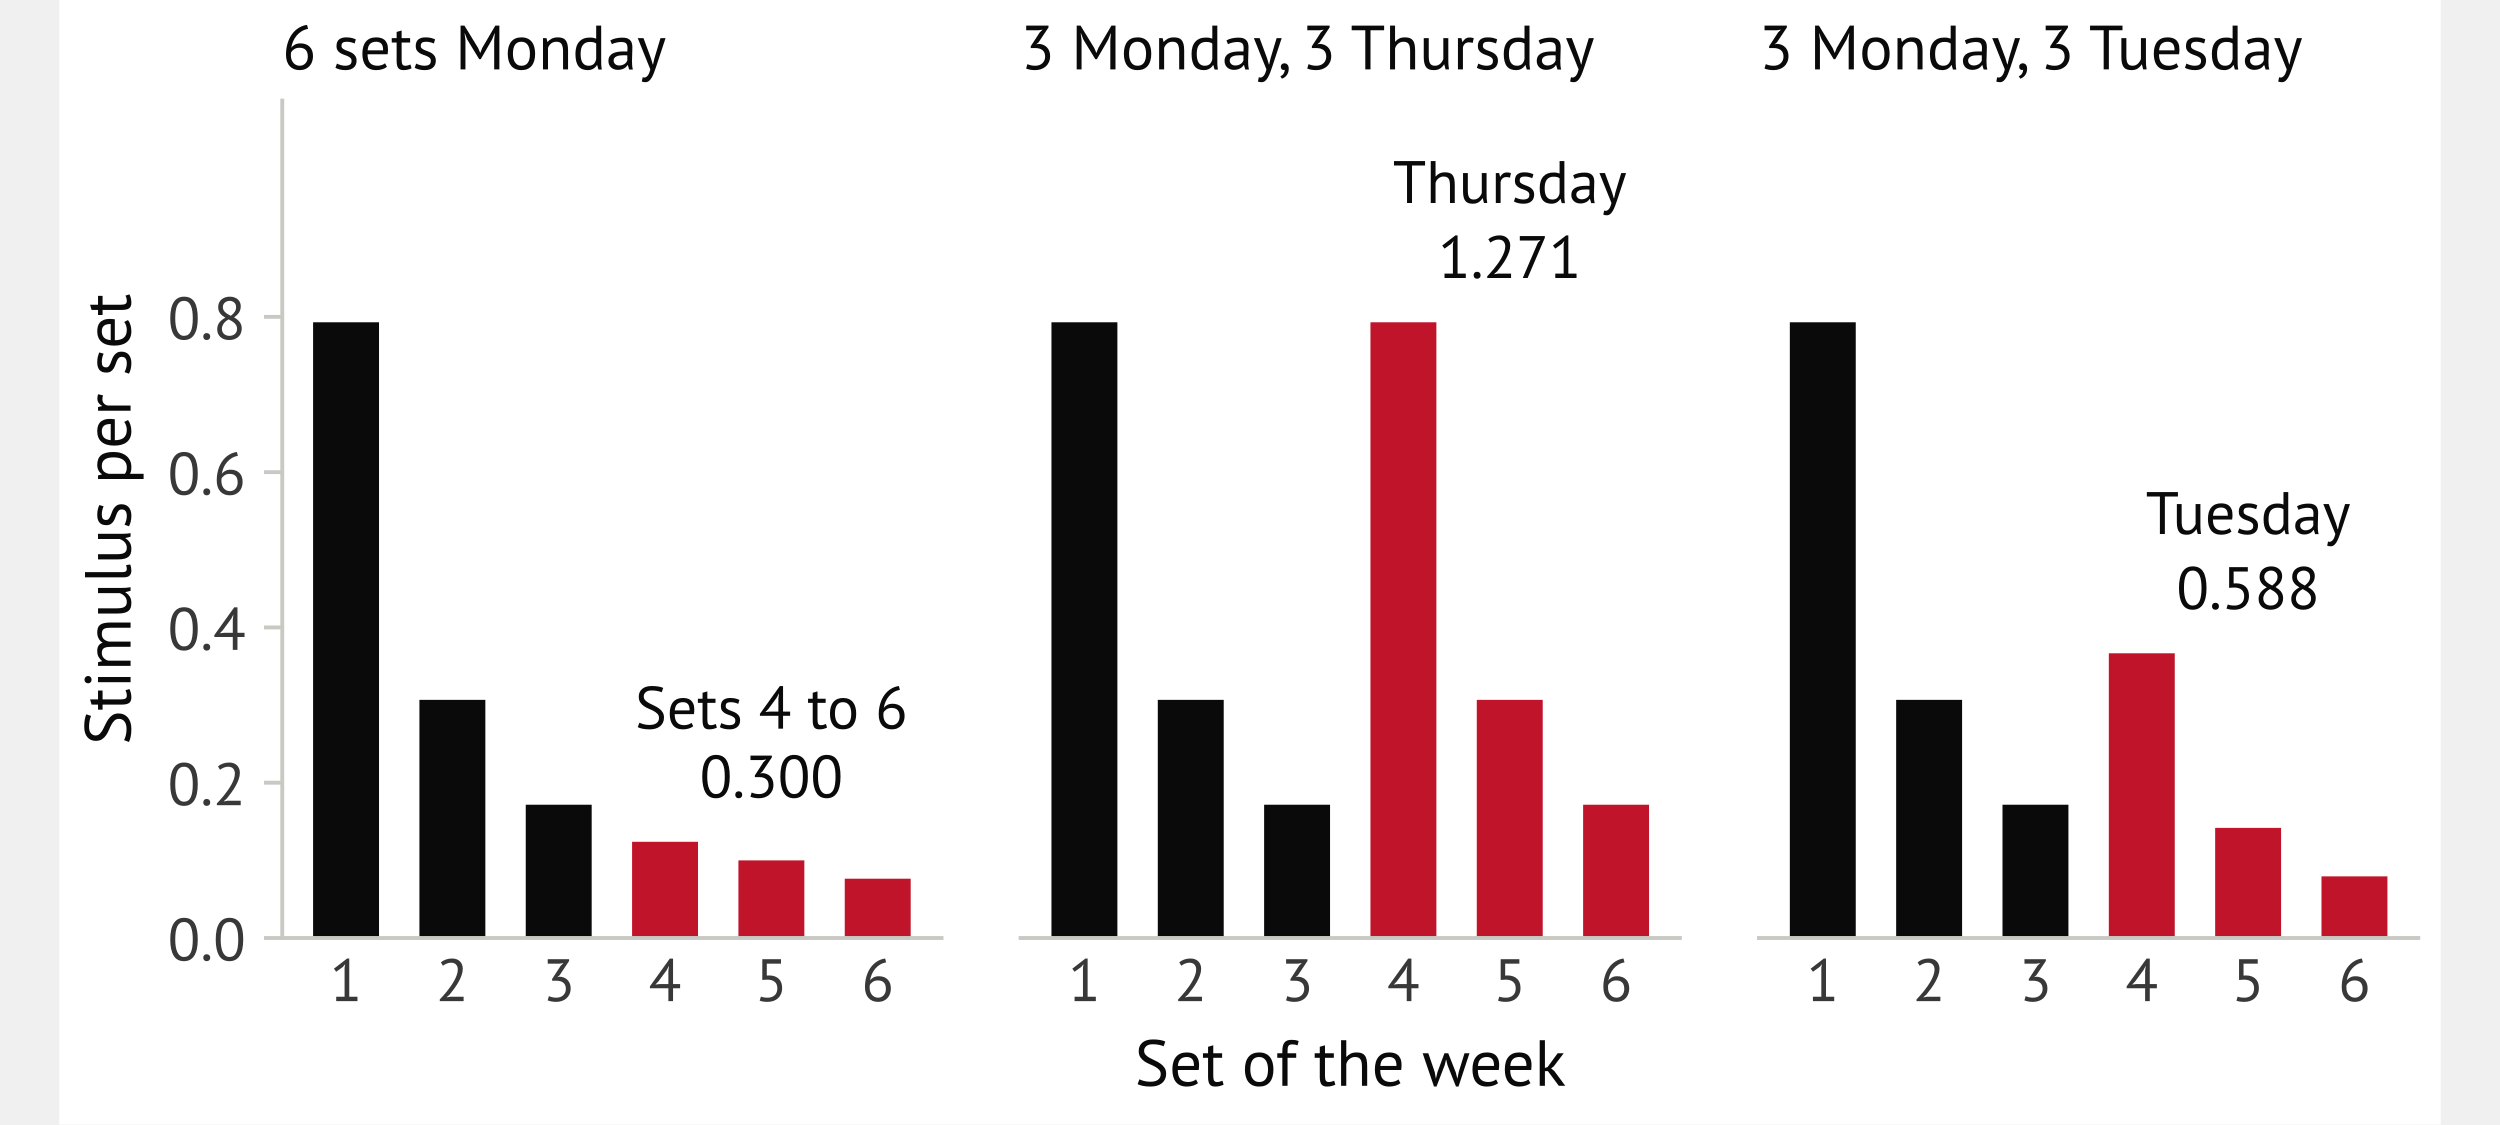
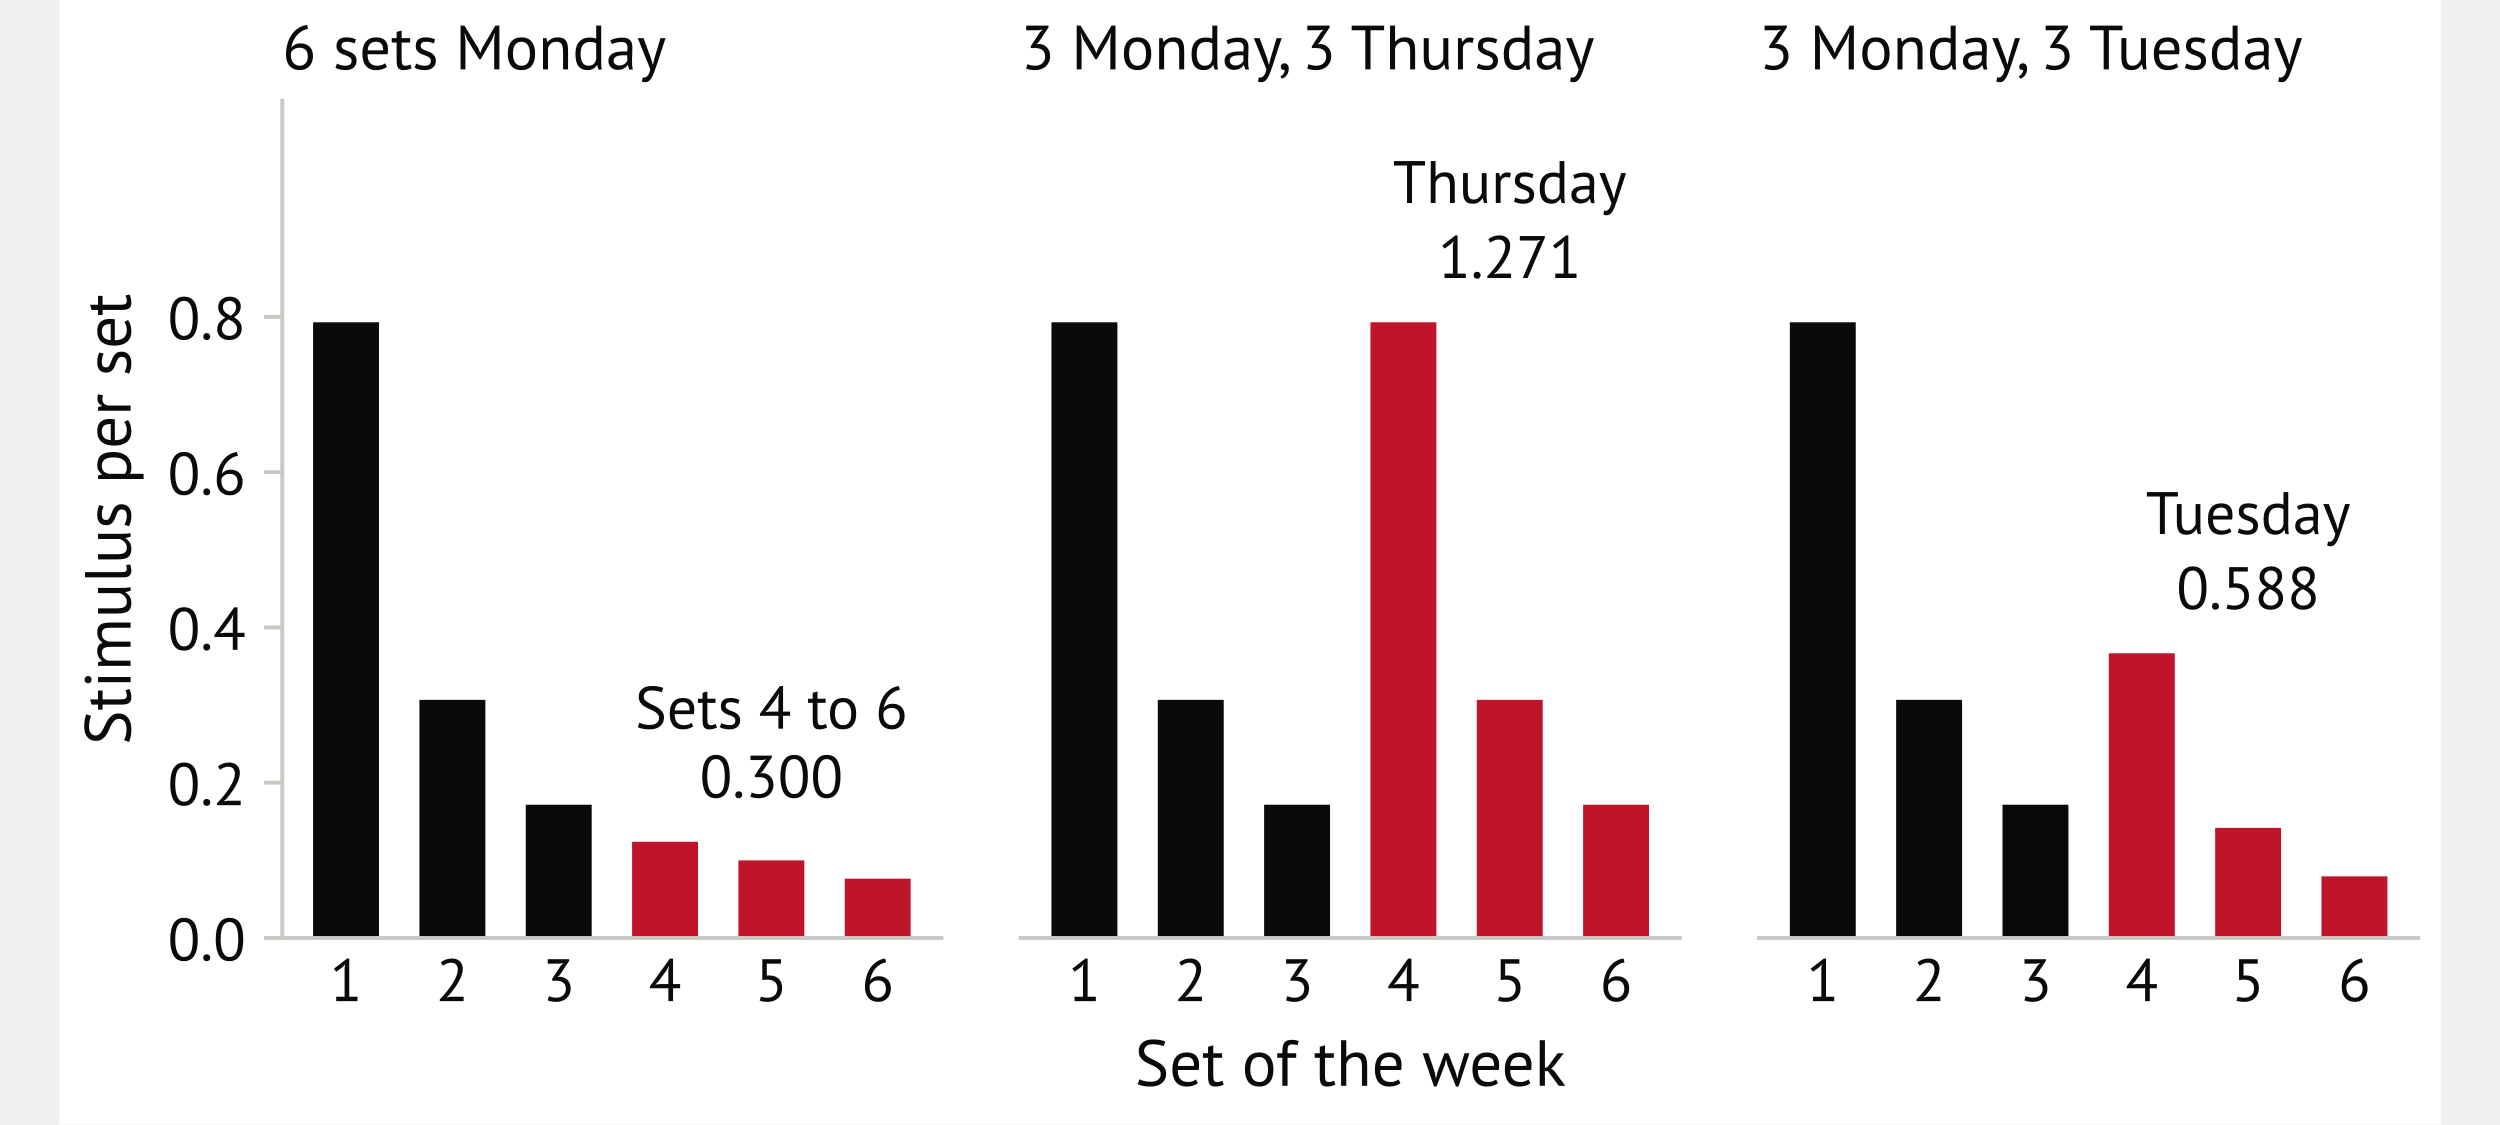
<svg xmlns="http://www.w3.org/2000/svg" xmlns:xlink="http://www.w3.org/1999/xlink" width="480pt" height="215.916pt" viewBox="-11.376 0 480 215.916" version="1.1">
  <defs>
    <style type="text/css">*{stroke-linejoin: round; stroke-linecap: butt}</style>
  </defs>
  <g id="figure_1">
    <g id="patch_1">
      <path d="M 0 215.916  L 457.249 215.916  L 457.249 0  L 0 0  z " style="fill: #ffffff" />
    </g>
    <g id="axes_1">
      <g id="patch_2">
        <path d="M 42.817 180.096  L 169.394 180.096  L 169.394 19.32  L 42.817 19.32  z " style="fill: #ffffff" />
      </g>
      <g id="patch_3">
        <path d="M 48.737 180.096  L 61.395 180.096  L 61.395 61.878  L 48.737 61.878  z " clip-path="url(#pd41d6f9680)" style="fill: #0a0a0a" />
      </g>
      <g id="patch_4">
        <path d="M 69.153 180.096  L 81.811 180.096  L 81.811 134.374  L 69.153 134.374  z " clip-path="url(#pd41d6f9680)" style="fill: #0a0a0a" />
      </g>
      <g id="patch_5">
        <path d="M 89.569 180.096  L 102.227 180.096  L 102.227 154.507  L 89.569 154.507  z " clip-path="url(#pd41d6f9680)" style="fill: #0a0a0a" />
      </g>
      <g id="patch_6">
        <path d="M 109.985 180.096  L 122.642 180.096  L 122.642 161.625  L 109.985 161.625  z " clip-path="url(#pd41d6f9680)" style="fill: #c0142a" />
      </g>
      <g id="patch_7">
        <path d="M 130.4 180.096  L 143.058 180.096  L 143.058 165.195  L 130.4 165.195  z " clip-path="url(#pd41d6f9680)" style="fill: #c0142a" />
      </g>
      <g id="patch_8">
        <path d="M 150.816 180.096  L 163.474 180.096  L 163.474 168.711  L 150.816 168.711  z " clip-path="url(#pd41d6f9680)" style="fill: #c0142a" />
      </g>
      <g id="matplotlib.axis_1">
        <g id="xtick_1">
          <g id="line2d_1" />
          <g id="text_1">
-             <g style="fill: #383838" transform="translate(51.93243 192.221) scale(0.115 -0.115)">
+             <g style="fill: #0a0a0a" transform="translate(51.93243 192.221) scale(0.115 -0.115)">
              <defs>
                <path id="PTSans-Regular-14" d="M 691 474  L 1587 474  L 1587 3571  L 1651 3949  L 1395 3648  L 691 3142  L 448 3469  L 1856 4557  L 2086 4557  L 2086 474  L 2963 474  L 2963 0  L 691 0  L 691 474  z " transform="scale(0.015625)" />
              </defs>
              <use xlink:href="#PTSans-Regular-14" />
            </g>
          </g>
        </g>
        <g id="xtick_2">
          <g id="line2d_2" />
          <g id="text_2">
-             <g style="fill: #383838" transform="translate(72.3482 192.221) scale(0.115 -0.115)">
+             <g style="fill: #0a0a0a" transform="translate(72.3482 192.221) scale(0.115 -0.115)">
              <defs>
                <path id="PTSans-Regular-15" d="M 2854 3462  Q 2854 3123 2729 2768  Q 2605 2413 2403 2054  Q 2202 1696 1952 1353  Q 1702 1011 1453 704  L 1139 429  L 1139 403  L 1549 474  L 2944 474  L 2944 0  L 397 0  L 397 186  Q 538 333 736 550  Q 934 768 1148 1033  Q 1363 1299 1571 1596  Q 1779 1894 1948 2201  Q 2118 2509 2220 2809  Q 2323 3110 2323 3379  Q 2323 3693 2144 3901  Q 1965 4109 1600 4109  Q 1357 4109 1126 4009  Q 896 3910 730 3782  L 518 4147  Q 742 4339 1049 4448  Q 1357 4557 1709 4557  Q 1984 4557 2195 4477  Q 2406 4397 2553 4249  Q 2701 4102 2777 3900  Q 2854 3699 2854 3462  z " transform="scale(0.015625)" />
              </defs>
              <use xlink:href="#PTSans-Regular-15" />
            </g>
          </g>
        </g>
        <g id="xtick_3">
          <g id="line2d_3" />
          <g id="text_3">
-             <g style="fill: #383838" transform="translate(92.76397 192.221) scale(0.115 -0.115)">
+             <g style="fill: #0a0a0a" transform="translate(92.76397 192.221) scale(0.115 -0.115)">
              <defs>
                <path id="PTSans-Regular-16" d="M 1498 371  Q 1715 371 1900 435  Q 2086 499 2220 624  Q 2355 749 2432 921  Q 2509 1094 2509 1299  Q 2509 1747 2243 1964  Q 1978 2182 1510 2182  L 1037 2182  L 1037 2368  L 1958 3789  L 2253 4070  L 1837 4006  L 570 4006  L 570 4480  L 2854 4480  L 2854 4294  L 1837 2765  L 1613 2579  L 1613 2566  L 1830 2611  Q 2086 2605 2304 2518  Q 2522 2432 2682 2269  Q 2842 2106 2931 1878  Q 3021 1651 3021 1363  Q 3021 1018 2899 749  Q 2778 480 2570 297  Q 2362 115 2080 19  Q 1798 -77 1485 -77  Q 1197 -77 966 -32  Q 736 13 563 83  L 698 538  Q 845 467 1046 419  Q 1248 371 1498 371  z " transform="scale(0.015625)" />
              </defs>
              <use xlink:href="#PTSans-Regular-16" />
            </g>
          </g>
        </g>
        <g id="xtick_4">
          <g id="line2d_4" />
          <g id="text_4">
-             <g style="fill: #383838" transform="translate(113.1797 192.221) scale(0.115 -0.115)">
+             <g style="fill: #0a0a0a" transform="translate(113.1797 192.221) scale(0.115 -0.115)">
              <defs>
                <path id="PTSans-Regular-17" d="M 3354 1376  L 2598 1376  L 2598 0  L 2099 0  L 2099 1376  L 128 1376  L 128 1587  L 2253 4550  L 2598 4550  L 2598 1824  L 3354 1824  L 3354 1376  z M 2099 3219  L 2163 3744  L 2144 3744  L 1920 3309  L 1018 2086  L 710 1773  L 1158 1824  L 2099 1824  L 2099 3219  z " transform="scale(0.015625)" />
              </defs>
              <use xlink:href="#PTSans-Regular-17" />
            </g>
          </g>
        </g>
        <g id="xtick_5">
          <g id="line2d_5" />
          <g id="text_5">
-             <g style="fill: #383838" transform="translate(133.5955 192.221) scale(0.115 -0.115)">
+             <g style="fill: #0a0a0a" transform="translate(133.5955 192.221) scale(0.115 -0.115)">
              <defs>
                <path id="PTSans-Regular-18" d="M 1363 371  Q 1805 371 2093 627  Q 2381 883 2381 1370  Q 2381 1837 2096 2067  Q 1811 2298 1312 2298  L 774 2266  L 774 4480  L 2771 4480  L 2771 4006  L 1254 4006  L 1254 2733  L 1530 2746  Q 2163 2739 2528 2393  Q 2893 2048 2893 1402  Q 2893 1043 2771 764  Q 2650 486 2442 300  Q 2234 115 1952 19  Q 1670 -77 1350 -77  Q 1062 -77 864 -45  Q 666 -13 493 51  L 627 486  Q 774 429 944 400  Q 1114 371 1363 371  z " transform="scale(0.015625)" />
              </defs>
              <use xlink:href="#PTSans-Regular-18" />
            </g>
          </g>
        </g>
        <g id="xtick_6">
          <g id="line2d_6" />
          <g id="text_6">
-             <g style="fill: #383838" transform="translate(154.0113 192.221) scale(0.115 -0.115)">
+             <g style="fill: #0a0a0a" transform="translate(154.0113 192.221) scale(0.115 -0.115)">
              <defs>
                <path id="PTSans-Regular-19" d="M 3149 1350  Q 3149 1056 3059 797  Q 2970 538 2797 342  Q 2624 147 2368 35  Q 2112 -77 1786 -77  Q 1466 -77 1210 25  Q 954 128 768 329  Q 582 531 483 825  Q 384 1120 384 1504  Q 384 2138 547 2672  Q 710 3206 998 3603  Q 1286 4000 1680 4246  Q 2074 4493 2534 4557  L 2643 4147  Q 2285 4083 1990 3904  Q 1696 3725 1475 3462  Q 1254 3200 1113 2873  Q 973 2547 922 2202  Q 1024 2374 1267 2518  Q 1510 2662 1862 2662  Q 2464 2662 2806 2316  Q 3149 1971 3149 1350  z M 2618 1299  Q 2618 1754 2406 1984  Q 2195 2214 1754 2214  Q 1440 2214 1213 2060  Q 986 1907 896 1715  Q 883 1626 883 1568  Q 883 1510 883 1440  Q 883 1242 937 1050  Q 992 858 1107 707  Q 1222 557 1392 464  Q 1562 371 1792 371  Q 1978 371 2128 441  Q 2278 512 2387 633  Q 2496 755 2557 928  Q 2618 1101 2618 1299  z " transform="scale(0.015625)" />
              </defs>
              <use xlink:href="#PTSans-Regular-19" />
            </g>
          </g>
        </g>
      </g>
      <g id="matplotlib.axis_2">
        <g id="ytick_1">
          <g id="line2d_7">
            <defs>
              <path id="mf353a905c8" d="M 0 0  L -3.5 0  " style="stroke: #c9c9c4; stroke-width: 0.75" />
            </defs>
            <g>
              <use xlink:href="#mf353a905c8" x="42.817" y="180.096" style="fill: #c9c9c4; stroke: #c9c9c4; stroke-width: 0.75" />
            </g>
          </g>
          <g id="text_7">
-             <g style="fill: #383838" transform="translate(20.82 184.4085) scale(0.115 -0.115)">
+             <g style="fill: #0a0a0a" transform="translate(20.82 184.4085) scale(0.115 -0.115)">
              <defs>
                <path id="PTSans-Regular-13" d="M 275 2240  Q 275 3392 649 3974  Q 1024 4557 1741 4557  Q 2515 4557 2864 3984  Q 3213 3411 3213 2240  Q 3213 1088 2838 505  Q 2464 -77 1741 -77  Q 979 -77 627 531  Q 275 1139 275 2240  z M 806 2240  Q 806 1824 860 1481  Q 915 1139 1030 892  Q 1146 646 1322 508  Q 1498 371 1741 371  Q 2227 371 2454 822  Q 2682 1274 2682 2240  Q 2682 2650 2634 2995  Q 2586 3341 2474 3590  Q 2362 3840 2182 3974  Q 2003 4109 1741 4109  Q 1261 4109 1033 3654  Q 806 3200 806 2240  z " transform="scale(0.015625)" />
                <path id="PTSans-Regular-11" d="M 314 294  Q 314 467 413 566  Q 512 666 678 666  Q 851 666 953 566  Q 1056 467 1056 294  Q 1056 128 953 25  Q 851 -77 678 -77  Q 512 -77 413 25  Q 314 128 314 294  z " transform="scale(0.015625)" />
              </defs>
              <use xlink:href="#PTSans-Regular-13" />
              <use xlink:href="#PTSans-Regular-11" transform="translate(54.5 0)" />
              <use xlink:href="#PTSans-Regular-13" transform="translate(75.90625 0)" />
            </g>
          </g>
        </g>
        <g id="ytick_2">
          <g id="line2d_8">
            <g>
              <use xlink:href="#mf353a905c8" x="42.817" y="150.281" style="fill: #c9c9c4; stroke: #c9c9c4; stroke-width: 0.75" />
            </g>
          </g>
          <g id="text_8">
-             <g style="fill: #383838" transform="translate(20.82 154.5936) scale(0.115 -0.115)">
+             <g style="fill: #0a0a0a" transform="translate(20.82 154.5936) scale(0.115 -0.115)">
              <use xlink:href="#PTSans-Regular-13" />
              <use xlink:href="#PTSans-Regular-11" transform="translate(54.5 0)" />
              <use xlink:href="#PTSans-Regular-15" transform="translate(75.90625 0)" />
            </g>
          </g>
        </g>
        <g id="ytick_3">
          <g id="line2d_9">
            <g>
              <use xlink:href="#mf353a905c8" x="42.817" y="120.466" style="fill: #c9c9c4; stroke: #c9c9c4; stroke-width: 0.75" />
            </g>
          </g>
          <g id="text_9">
-             <g style="fill: #383838" transform="translate(20.82 124.7788) scale(0.115 -0.115)">
+             <g style="fill: #0a0a0a" transform="translate(20.82 124.7788) scale(0.115 -0.115)">
              <use xlink:href="#PTSans-Regular-13" />
              <use xlink:href="#PTSans-Regular-11" transform="translate(54.5 0)" />
              <use xlink:href="#PTSans-Regular-17" transform="translate(75.90625 0)" />
            </g>
          </g>
        </g>
        <g id="ytick_4">
          <g id="line2d_10">
            <g>
              <use xlink:href="#mf353a905c8" x="42.817" y="90.651" style="fill: #c9c9c4; stroke: #c9c9c4; stroke-width: 0.75" />
            </g>
          </g>
          <g id="text_10">
-             <g style="fill: #383838" transform="translate(20.82 94.96394) scale(0.115 -0.115)">
+             <g style="fill: #0a0a0a" transform="translate(20.82 94.96394) scale(0.115 -0.115)">
              <use xlink:href="#PTSans-Regular-13" />
              <use xlink:href="#PTSans-Regular-11" transform="translate(54.5 0)" />
              <use xlink:href="#PTSans-Regular-19" transform="translate(75.90625 0)" />
            </g>
          </g>
        </g>
        <g id="ytick_5">
          <g id="line2d_11">
            <g>
              <use xlink:href="#mf353a905c8" x="42.817" y="60.837" style="fill: #c9c9c4; stroke: #c9c9c4; stroke-width: 0.75" />
            </g>
          </g>
          <g id="text_11">
-             <g style="fill: #383838" transform="translate(20.82 65.14908) scale(0.115 -0.115)">
+             <g style="fill: #0a0a0a" transform="translate(20.82 65.14908) scale(0.115 -0.115)">
              <defs>
                <path id="PTSans-Regular-1b" d="M 435 1069  Q 435 1472 646 1769  Q 858 2067 1306 2310  Q 1146 2406 1008 2512  Q 870 2618 764 2752  Q 659 2886 598 3052  Q 538 3219 538 3437  Q 538 3686 624 3891  Q 710 4096 873 4243  Q 1037 4390 1264 4473  Q 1491 4557 1779 4557  Q 2048 4557 2265 4480  Q 2483 4403 2633 4268  Q 2784 4134 2867 3948  Q 2950 3763 2950 3539  Q 2950 3174 2784 2896  Q 2618 2618 2234 2349  Q 2400 2253 2550 2137  Q 2701 2022 2813 1881  Q 2925 1741 2989 1565  Q 3053 1389 3053 1165  Q 3053 890 2963 662  Q 2874 435 2701 272  Q 2528 109 2278 16  Q 2029 -77 1709 -77  Q 1402 -77 1165 12  Q 928 102 765 256  Q 602 410 518 618  Q 435 826 435 1069  z M 2554 1133  Q 2554 1325 2477 1469  Q 2400 1613 2275 1731  Q 2150 1850 1990 1946  Q 1830 2042 1658 2131  Q 1267 1914 1100 1645  Q 934 1376 934 1133  Q 934 979 985 838  Q 1037 698 1139 595  Q 1242 493 1392 432  Q 1542 371 1741 371  Q 1901 371 2048 419  Q 2195 467 2307 560  Q 2419 653 2486 797  Q 2554 941 2554 1133  z M 1037 3450  Q 1037 3270 1107 3132  Q 1178 2995 1296 2886  Q 1414 2778 1568 2685  Q 1722 2592 1888 2509  Q 2176 2733 2313 2950  Q 2451 3168 2451 3430  Q 2451 3757 2249 3933  Q 2048 4109 1766 4109  Q 1594 4109 1459 4051  Q 1325 3994 1229 3904  Q 1133 3814 1085 3696  Q 1037 3578 1037 3450  z " transform="scale(0.015625)" />
              </defs>
              <use xlink:href="#PTSans-Regular-13" />
              <use xlink:href="#PTSans-Regular-11" transform="translate(54.5 0)" />
              <use xlink:href="#PTSans-Regular-1b" transform="translate(75.90625 0)" />
            </g>
          </g>
        </g>
        <g id="text_12">
          <g style="fill: #0a0a0a" transform="translate(13.695 143.0332) rotate(-90) scale(0.125 -0.125)">
            <defs>
              <path id="PTSans-Regular-36" d="M 2566 1139  Q 2566 1408 2406 1577  Q 2246 1747 2006 1878  Q 1766 2010 1484 2125  Q 1203 2240 963 2403  Q 723 2566 563 2806  Q 403 3046 403 3418  Q 403 3942 768 4249  Q 1133 4557 1805 4557  Q 2195 4557 2515 4499  Q 2835 4442 3014 4352  L 2854 3885  Q 2707 3955 2422 4019  Q 2138 4083 1779 4083  Q 1357 4083 1145 3894  Q 934 3706 934 3450  Q 934 3200 1094 3033  Q 1254 2867 1494 2736  Q 1734 2605 2016 2477  Q 2298 2349 2538 2179  Q 2778 2010 2938 1773  Q 3098 1536 3098 1184  Q 3098 896 2995 665  Q 2893 435 2694 268  Q 2496 102 2214 12  Q 1933 -77 1574 -77  Q 1094 -77 780 -3  Q 467 70 294 160  L 474 640  Q 621 557 909 477  Q 1197 397 1555 397  Q 1766 397 1952 438  Q 2138 480 2272 573  Q 2406 666 2486 806  Q 2566 947 2566 1139  z " transform="scale(0.015625)" />
              <path id="PTSans-Regular-57" d="M 70 3200  L 570 3200  L 570 3834  L 1082 3981  L 1082 3200  L 1952 3200  L 1952 2752  L 1082 2752  L 1082 979  Q 1082 646 1165 508  Q 1248 371 1446 371  Q 1613 371 1728 406  Q 1843 442 1984 499  L 2099 109  Q 1926 26 1721 -25  Q 1517 -77 1280 -77  Q 890 -77 730 144  Q 570 365 570 883  L 570 2752  L 70 2752  L 70 3200  z " transform="scale(0.015625)" />
              <path id="PTSans-Regular-4c" d="M 602 3200  L 1114 3200  L 1114 0  L 602 0  L 602 3200  z M 493 4173  Q 493 4320 592 4425  Q 691 4531 845 4531  Q 998 4531 1107 4425  Q 1216 4320 1216 4173  Q 1216 4026 1107 3930  Q 998 3834 845 3834  Q 691 3834 592 3930  Q 493 4026 493 4173  z " transform="scale(0.015625)" />
              <path id="PTSans-Regular-50" d="M 2368 0  L 2368 1811  Q 2368 2067 2345 2256  Q 2323 2445 2259 2573  Q 2195 2701 2076 2765  Q 1958 2829 1766 2829  Q 1472 2829 1277 2649  Q 1082 2470 1005 2202  L 1005 0  L 493 0  L 493 3200  L 851 3200  L 947 2810  L 973 2810  Q 1146 3014 1373 3145  Q 1600 3277 1965 3277  Q 2272 3277 2467 3158  Q 2662 3040 2771 2746  Q 2918 2995 3177 3136  Q 3437 3277 3763 3277  Q 4032 3277 4217 3216  Q 4403 3155 4524 3001  Q 4646 2848 4700 2585  Q 4755 2323 4755 1920  L 4755 0  L 4243 0  L 4243 1926  Q 4243 2157 4220 2326  Q 4198 2496 4131 2608  Q 4064 2720 3945 2774  Q 3827 2829 3635 2829  Q 3315 2829 3136 2649  Q 2957 2470 2880 2138  L 2880 0  L 2368 0  z " transform="scale(0.015625)" />
              <path id="PTSans-Regular-58" d="M 954 3200  L 954 1376  Q 954 1126 982 937  Q 1011 749 1081 624  Q 1152 499 1273 435  Q 1395 371 1581 371  Q 1754 371 1888 425  Q 2022 480 2128 576  Q 2234 672 2314 797  Q 2394 922 2445 1062  L 2445 3200  L 2957 3200  L 2957 909  Q 2957 678 2973 432  Q 2989 186 3027 0  L 2675 0  L 2547 506  L 2515 506  Q 2368 256 2118 89  Q 1869 -77 1485 -77  Q 1229 -77 1033 -16  Q 838 45 707 198  Q 576 352 509 611  Q 442 870 442 1267  L 442 3200  L 954 3200  z " transform="scale(0.015625)" />
              <path id="PTSans-Regular-4f" d="M 1062 787  Q 1062 563 1139 467  Q 1216 371 1357 371  Q 1440 371 1536 384  Q 1632 397 1754 442  L 1811 38  Q 1709 -13 1526 -45  Q 1344 -77 1210 -77  Q 922 -77 736 86  Q 550 250 550 640  L 550 4480  L 1062 4480  L 1062 787  z " transform="scale(0.015625)" />
              <path id="PTSans-Regular-56" d="M 1901 870  Q 1901 1062 1785 1171  Q 1670 1280 1500 1353  Q 1331 1427 1129 1494  Q 928 1562 758 1667  Q 589 1773 473 1939  Q 358 2106 358 2387  Q 358 2848 620 3062  Q 883 3277 1350 3277  Q 1696 3277 1929 3216  Q 2163 3155 2336 3072  L 2214 2650  Q 2067 2720 1859 2774  Q 1651 2829 1414 2829  Q 1133 2829 1001 2733  Q 870 2637 870 2400  Q 870 2234 985 2141  Q 1101 2048 1270 1974  Q 1440 1901 1641 1830  Q 1843 1760 2012 1645  Q 2182 1530 2297 1354  Q 2413 1178 2413 890  Q 2413 685 2345 505  Q 2278 326 2137 198  Q 1997 70 1789 -3  Q 1581 -77 1299 -77  Q 934 -77 678 -6  Q 422 64 250 160  L 403 595  Q 550 512 787 441  Q 1024 371 1267 371  Q 1542 371 1721 480  Q 1901 589 1901 870  z " transform="scale(0.015625)" />
              <path id="PTSans-Regular-3" transform="scale(0.015625)" />
              <path id="PTSans-Regular-53" d="M 493 3200  L 845 3200  L 941 2816  L 966 2816  Q 1114 3040 1347 3158  Q 1581 3277 1882 3277  Q 2522 3277 2835 2899  Q 3149 2522 3149 1664  Q 3149 1261 3043 937  Q 2938 614 2746 390  Q 2554 166 2282 44  Q 2010 -77 1677 -77  Q 1440 -77 1302 -48  Q 1165 -19 1005 51  L 1005 -1280  L 493 -1280  L 493 3200  z M 1786 2829  Q 1459 2829 1270 2659  Q 1082 2490 1005 2144  L 1005 557  Q 1120 467 1267 419  Q 1414 371 1658 371  Q 2099 371 2358 700  Q 2618 1030 2618 1670  Q 2618 1933 2573 2147  Q 2528 2362 2429 2512  Q 2330 2662 2173 2745  Q 2016 2829 1786 2829  z " transform="scale(0.015625)" />
              <path id="PTSans-Regular-48" d="M 2829 256  Q 2637 102 2345 12  Q 2054 -77 1728 -77  Q 1363 -77 1094 41  Q 826 160 653 381  Q 480 602 397 909  Q 314 1216 314 1600  Q 314 2419 678 2848  Q 1043 3277 1722 3277  Q 1939 3277 2156 3229  Q 2374 3181 2547 3046  Q 2720 2912 2829 2665  Q 2938 2419 2938 2016  Q 2938 1805 2899 1549  L 845 1549  Q 845 1267 902 1049  Q 960 832 1081 681  Q 1203 531 1398 451  Q 1594 371 1875 371  Q 2093 371 2310 448  Q 2528 525 2637 627  L 2829 256  z M 1728 2829  Q 1350 2829 1123 2630  Q 896 2432 851 1952  L 2438 1952  Q 2438 2438 2252 2633  Q 2067 2829 1728 2829  z " transform="scale(0.015625)" />
              <path id="PTSans-Regular-55" d="M 2003 2707  Q 1811 2771 1638 2771  Q 1363 2771 1203 2620  Q 1043 2470 1005 2240  L 1005 0  L 493 0  L 493 3200  L 851 3200  L 947 2810  L 973 2810  Q 1094 3027 1264 3145  Q 1434 3264 1696 3264  Q 1882 3264 2112 3200  L 2003 2707  z " transform="scale(0.015625)" />
            </defs>
            <use xlink:href="#PTSans-Regular-36" />
            <use xlink:href="#PTSans-Regular-57" transform="translate(53.09375 0)" />
            <use xlink:href="#PTSans-Regular-4c" transform="translate(87 0)" />
            <use xlink:href="#PTSans-Regular-50" transform="translate(113.7969 0)" />
            <use xlink:href="#PTSans-Regular-58" transform="translate(195 0)" />
            <use xlink:href="#PTSans-Regular-4f" transform="translate(248.9062 0)" />
            <use xlink:href="#PTSans-Regular-58" transform="translate(278.1094 0)" />
            <use xlink:href="#PTSans-Regular-56" transform="translate(332.0156 0)" />
            <use xlink:href="#PTSans-Regular-3" transform="translate(374.1094 0)" />
            <use xlink:href="#PTSans-Regular-53" transform="translate(400.8125 0)" />
            <use xlink:href="#PTSans-Regular-48" transform="translate(454.9062 0)" />
            <use xlink:href="#PTSans-Regular-55" transform="translate(505.7031 0)" />
            <use xlink:href="#PTSans-Regular-3" transform="translate(539.7031 0)" />
            <use xlink:href="#PTSans-Regular-56" transform="translate(566.4062 0)" />
            <use xlink:href="#PTSans-Regular-48" transform="translate(608.5 0)" />
            <use xlink:href="#PTSans-Regular-57" transform="translate(659.2969 0)" />
          </g>
        </g>
      </g>
      <g id="patch_9">
        <path d="M 42.817 180.096  L 42.817 19.32  " style="fill: none; stroke: #c9c9c4; stroke-width: 0.75; stroke-linejoin: miter; stroke-linecap: square" />
      </g>
      <g id="patch_10">
        <path d="M 42.817 180.096  L 169.394 180.096  " style="fill: none; stroke: #c9c9c4; stroke-width: 0.75; stroke-linejoin: miter; stroke-linecap: square" />
      </g>
      <g id="text_13">
        <g style="fill: #0a0a0a" transform="translate(110.5434 139.9018) scale(0.115 -0.115)">
          <defs>
            <path id="PTSans-Regular-52" d="M 314 1600  Q 314 2413 675 2845  Q 1037 3277 1715 3277  Q 2074 3277 2339 3158  Q 2605 3040 2777 2819  Q 2950 2598 3033 2288  Q 3117 1978 3117 1600  Q 3117 787 2755 355  Q 2394 -77 1715 -77  Q 1357 -77 1091 41  Q 826 160 653 381  Q 480 602 397 912  Q 314 1222 314 1600  z M 845 1600  Q 845 1357 893 1133  Q 941 909 1043 742  Q 1146 576 1312 473  Q 1478 371 1715 371  Q 2586 365 2586 1600  Q 2586 1850 2538 2074  Q 2490 2298 2387 2464  Q 2285 2630 2118 2729  Q 1952 2829 1715 2829  Q 845 2835 845 1600  z " transform="scale(0.015625)" />
          </defs>
          <use xlink:href="#PTSans-Regular-36" />
          <use xlink:href="#PTSans-Regular-48" transform="translate(53.09375 0)" />
          <use xlink:href="#PTSans-Regular-57" transform="translate(103.8906 0)" />
          <use xlink:href="#PTSans-Regular-56" transform="translate(137.7969 0)" />
          <use xlink:href="#PTSans-Regular-3" transform="translate(179.8906 0)" />
          <use xlink:href="#PTSans-Regular-17" transform="translate(206.5938 0)" />
          <use xlink:href="#PTSans-Regular-3" transform="translate(261.0938 0)" />
          <use xlink:href="#PTSans-Regular-57" transform="translate(287.7969 0)" />
          <use xlink:href="#PTSans-Regular-52" transform="translate(320.6094 0)" />
          <use xlink:href="#PTSans-Regular-3" transform="translate(374.2031 0)" />
          <use xlink:href="#PTSans-Regular-19" transform="translate(400.9062 0)" />
        </g>
        <g style="fill: #0a0a0a" transform="translate(122.9634 153.1268) scale(0.115 -0.115)">
          <use xlink:href="#PTSans-Regular-13" />
          <use xlink:href="#PTSans-Regular-11" transform="translate(54.5 0)" />
          <use xlink:href="#PTSans-Regular-16" transform="translate(75.90625 0)" />
          <use xlink:href="#PTSans-Regular-13" transform="translate(130.4062 0)" />
          <use xlink:href="#PTSans-Regular-13" transform="translate(184.9062 0)" />
        </g>
      </g>
      <g id="text_14">
        <g style="fill: #0a0a0a" transform="translate(42.81672 13.32) scale(0.12 -0.12)">
          <defs>
            <path id="PTSans-Regular-30" d="M 3987 3008  L 4051 3680  L 4019 3680  L 3776 3066  L 2611 1043  L 2451 1043  L 1216 3072  L 986 3680  L 954 3680  L 1043 3014  L 1043 0  L 544 0  L 544 4480  L 941 4480  L 2342 2189  L 2554 1690  L 2566 1690  L 2765 2202  L 4102 4480  L 4518 4480  L 4518 0  L 3987 0  L 3987 3008  z " transform="scale(0.015625)" />
            <path id="PTSans-Regular-51" d="M 2547 0  L 2547 1824  Q 2547 2323 2403 2576  Q 2259 2829 1875 2829  Q 1536 2829 1315 2646  Q 1094 2464 1005 2189  L 1005 0  L 493 0  L 493 3200  L 851 3200  L 947 2810  L 973 2810  Q 1126 3014 1385 3145  Q 1645 3277 2003 3277  Q 2266 3277 2464 3216  Q 2662 3155 2793 3001  Q 2925 2848 2992 2589  Q 3059 2330 3059 1933  L 3059 0  L 2547 0  z " transform="scale(0.015625)" />
            <path id="PTSans-Regular-47" d="M 2950 1101  Q 2950 774 2956 508  Q 2963 243 3014 -13  L 2669 -13  L 2541 442  L 2515 442  Q 2387 218 2144 70  Q 1901 -77 1574 -77  Q 934 -77 624 326  Q 314 730 314 1587  Q 314 2406 701 2832  Q 1088 3258 1766 3258  Q 2003 3258 2140 3232  Q 2278 3206 2438 3149  L 2438 4480  L 2950 4480  L 2950 1101  z M 1658 371  Q 1984 371 2176 540  Q 2368 710 2438 1056  L 2438 2643  Q 2323 2733 2176 2771  Q 2029 2810 1786 2810  Q 1344 2810 1094 2518  Q 845 2227 845 1587  Q 845 1325 886 1101  Q 928 877 1024 717  Q 1120 557 1277 464  Q 1434 371 1658 371  z " transform="scale(0.015625)" />
            <path id="PTSans-Regular-44" d="M 442 2963  Q 685 3110 1008 3180  Q 1331 3251 1683 3251  Q 2016 3251 2217 3161  Q 2419 3072 2524 2928  Q 2630 2784 2665 2611  Q 2701 2438 2701 2266  Q 2701 1882 2681 1517  Q 2662 1152 2662 826  Q 2662 589 2681 377  Q 2701 166 2752 -13  L 2374 -13  L 2240 435  L 2208 435  Q 2150 346 2064 259  Q 1978 173 1856 105  Q 1734 38 1574 -6  Q 1414 -51 1210 -51  Q 1005 -51 829 13  Q 653 77 525 195  Q 397 314 323 480  Q 250 646 250 858  Q 250 1139 365 1328  Q 480 1517 688 1629  Q 896 1741 1187 1789  Q 1478 1837 1830 1837  Q 1920 1837 2006 1837  Q 2093 1837 2182 1824  Q 2202 2016 2202 2170  Q 2202 2522 2061 2662  Q 1920 2803 1549 2803  Q 1440 2803 1315 2787  Q 1190 2771 1059 2742  Q 928 2714 809 2672  Q 691 2630 602 2579  L 442 2963  z M 1350 397  Q 1530 397 1670 445  Q 1811 493 1913 566  Q 2016 640 2083 729  Q 2150 819 2182 902  L 2182 1434  Q 2093 1440 2000 1443  Q 1907 1446 1818 1446  Q 1619 1446 1430 1424  Q 1242 1402 1098 1341  Q 954 1280 867 1174  Q 781 1069 781 909  Q 781 685 941 541  Q 1101 397 1350 397  z " transform="scale(0.015625)" />
            <path id="PTSans-Regular-5c" d="M 1434 1126  L 1613 512  L 1645 512  L 1786 1133  L 2406 3200  L 2925 3200  L 1978 326  Q 1869 13 1763 -281  Q 1658 -576 1530 -806  Q 1402 -1037 1242 -1174  Q 1082 -1312 870 -1312  Q 640 -1312 493 -1248  L 582 -806  Q 666 -838 742 -838  Q 922 -838 1088 -649  Q 1254 -461 1363 0  L 77 3200  L 666 3200  L 1434 1126  z " transform="scale(0.015625)" />
          </defs>
          <use xlink:href="#PTSans-Regular-19" />
          <use xlink:href="#PTSans-Regular-3" transform="translate(54.5 0)" />
          <use xlink:href="#PTSans-Regular-56" transform="translate(81.20312 0)" />
          <use xlink:href="#PTSans-Regular-48" transform="translate(123.2969 0)" />
          <use xlink:href="#PTSans-Regular-57" transform="translate(174.0938 0)" />
          <use xlink:href="#PTSans-Regular-56" transform="translate(208 0)" />
          <use xlink:href="#PTSans-Regular-3" transform="translate(250.0938 0)" />
          <use xlink:href="#PTSans-Regular-30" transform="translate(276.7969 0)" />
          <use xlink:href="#PTSans-Regular-52" transform="translate(355.8906 0)" />
          <use xlink:href="#PTSans-Regular-51" transform="translate(409.4844 0)" />
          <use xlink:href="#PTSans-Regular-47" transform="translate(464.1875 0)" />
          <use xlink:href="#PTSans-Regular-44" transform="translate(517.9844 0)" />
          <use xlink:href="#PTSans-Regular-5c" transform="translate(567.5781 0)" />
        </g>
      </g>
    </g>
    <g id="axes_2">
      <g id="patch_11">
        <path d="M 184.584 180.096  L 311.162 180.096  L 311.162 19.32  L 184.584 19.32  z " style="fill: #ffffff" />
      </g>
      <g id="patch_12">
        <path d="M 190.504 180.096  L 203.162 180.096  L 203.162 61.878  L 190.504 61.878  z " clip-path="url(#p2f62da10f5)" style="fill: #0a0a0a" />
      </g>
      <g id="patch_13">
        <path d="M 210.92 180.096  L 223.578 180.096  L 223.578 134.374  L 210.92 134.374  z " clip-path="url(#p2f62da10f5)" style="fill: #0a0a0a" />
      </g>
      <g id="patch_14">
        <path d="M 231.336 180.096  L 243.994 180.096  L 243.994 154.507  L 231.336 154.507  z " clip-path="url(#p2f62da10f5)" style="fill: #0a0a0a" />
      </g>
      <g id="patch_15">
        <path d="M 251.752 180.096  L 264.409 180.096  L 264.409 61.878  L 251.752 61.878  z " clip-path="url(#p2f62da10f5)" style="fill: #c0142a" />
      </g>
      <g id="patch_16">
        <path d="M 272.167 180.096  L 284.825 180.096  L 284.825 134.374  L 272.167 134.374  z " clip-path="url(#p2f62da10f5)" style="fill: #c0142a" />
      </g>
      <g id="patch_17">
        <path d="M 292.583 180.096  L 305.241 180.096  L 305.241 154.507  L 292.583 154.507  z " clip-path="url(#p2f62da10f5)" style="fill: #c0142a" />
      </g>
      <g id="matplotlib.axis_3">
        <g id="xtick_7">
          <g id="line2d_12" />
          <g id="text_15">
-             <g style="fill: #383838" transform="translate(193.6995 192.221) scale(0.115 -0.115)">
+             <g style="fill: #0a0a0a" transform="translate(193.6995 192.221) scale(0.115 -0.115)">
              <use xlink:href="#PTSans-Regular-14" />
            </g>
          </g>
        </g>
        <g id="xtick_8">
          <g id="line2d_13" />
          <g id="text_16">
-             <g style="fill: #383838" transform="translate(214.1153 192.221) scale(0.115 -0.115)">
+             <g style="fill: #0a0a0a" transform="translate(214.1153 192.221) scale(0.115 -0.115)">
              <use xlink:href="#PTSans-Regular-15" />
            </g>
          </g>
        </g>
        <g id="xtick_9">
          <g id="line2d_14" />
          <g id="text_17">
-             <g style="fill: #383838" transform="translate(234.5311 192.221) scale(0.115 -0.115)">
+             <g style="fill: #0a0a0a" transform="translate(234.5311 192.221) scale(0.115 -0.115)">
              <use xlink:href="#PTSans-Regular-16" />
            </g>
          </g>
        </g>
        <g id="xtick_10">
          <g id="line2d_15" />
          <g id="text_18">
-             <g style="fill: #383838" transform="translate(254.9469 192.221) scale(0.115 -0.115)">
+             <g style="fill: #0a0a0a" transform="translate(254.9469 192.221) scale(0.115 -0.115)">
              <use xlink:href="#PTSans-Regular-17" />
            </g>
          </g>
        </g>
        <g id="xtick_11">
          <g id="line2d_16" />
          <g id="text_19">
-             <g style="fill: #383838" transform="translate(275.3626 192.221) scale(0.115 -0.115)">
+             <g style="fill: #0a0a0a" transform="translate(275.3626 192.221) scale(0.115 -0.115)">
              <use xlink:href="#PTSans-Regular-18" />
            </g>
          </g>
        </g>
        <g id="xtick_12">
          <g id="line2d_17" />
          <g id="text_20">
-             <g style="fill: #383838" transform="translate(295.7784 192.221) scale(0.115 -0.115)">
+             <g style="fill: #0a0a0a" transform="translate(295.7784 192.221) scale(0.115 -0.115)">
              <use xlink:href="#PTSans-Regular-19" />
            </g>
          </g>
        </g>
        <g id="text_21">
          <g style="fill: #0a0a0a" transform="translate(206.4714 208.471) scale(0.125 -0.125)">
            <defs>
              <path id="PTSans-Regular-49" d="M 141 3200  L 640 3200  L 640 3379  Q 640 3674 688 3891  Q 736 4109 845 4246  Q 954 4384 1126 4451  Q 1299 4518 1555 4518  Q 1760 4518 1917 4492  Q 2074 4467 2246 4397  L 2131 3968  Q 1984 4032 1853 4051  Q 1722 4070 1606 4070  Q 1440 4070 1347 4019  Q 1254 3968 1212 3869  Q 1171 3770 1161 3626  Q 1152 3482 1152 3290  L 1152 3200  L 2003 3200  L 2003 2752  L 1152 2752  L 1152 0  L 640 0  L 640 2752  L 141 2752  L 141 3200  z " transform="scale(0.015625)" />
              <path id="PTSans-Regular-4b" d="M 2547 0  L 2547 1824  Q 2547 2074 2518 2262  Q 2490 2451 2413 2576  Q 2336 2701 2205 2765  Q 2074 2829 1862 2829  Q 1562 2829 1318 2633  Q 1075 2438 1005 2131  L 1005 0  L 493 0  L 493 4480  L 1005 4480  L 1005 2842  L 1030 2842  Q 1197 3040 1430 3158  Q 1664 3277 2010 3277  Q 2278 3277 2476 3216  Q 2675 3155 2806 3001  Q 2938 2848 2998 2589  Q 3059 2330 3059 1933  L 3059 0  L 2547 0  z " transform="scale(0.015625)" />
              <path id="PTSans-Regular-5a" d="M 2566 3200  L 3302 1331  L 3462 717  L 3475 717  L 3597 1344  L 4166 3200  L 4653 3200  L 3578 -70  L 3328 -70  L 2490 2042  L 2368 2566  L 2349 2566  L 2221 2035  L 1414 -70  L 1165 -70  L 51 3200  L 608 3200  L 1242 1338  L 1350 717  L 1357 717  L 1510 1350  L 2195 3200  L 2566 3200  z " transform="scale(0.015625)" />
              <path id="PTSans-Regular-4e" d="M 1299 1440  L 1005 1440  L 1005 0  L 493 0  L 493 4480  L 1005 4480  L 1005 1754  L 1267 1843  L 2259 3200  L 2854 3200  L 1875 1914  L 1613 1702  L 1933 1446  L 3002 0  L 2368 0  L 1299 1440  z " transform="scale(0.015625)" />
            </defs>
            <use xlink:href="#PTSans-Regular-36" />
            <use xlink:href="#PTSans-Regular-48" transform="translate(53.09375 0)" />
            <use xlink:href="#PTSans-Regular-57" transform="translate(103.8906 0)" />
            <use xlink:href="#PTSans-Regular-3" transform="translate(137.7969 0)" />
            <use xlink:href="#PTSans-Regular-52" transform="translate(164.5 0)" />
            <use xlink:href="#PTSans-Regular-49" transform="translate(216.8906 0)" />
            <use xlink:href="#PTSans-Regular-3" transform="translate(248.7969 0)" />
            <use xlink:href="#PTSans-Regular-57" transform="translate(275.5 0)" />
            <use xlink:href="#PTSans-Regular-4b" transform="translate(309.4062 0)" />
            <use xlink:href="#PTSans-Regular-48" transform="translate(364.1094 0)" />
            <use xlink:href="#PTSans-Regular-3" transform="translate(414.9062 0)" />
            <use xlink:href="#PTSans-Regular-5a" transform="translate(441.6094 0)" />
            <use xlink:href="#PTSans-Regular-48" transform="translate(514.0156 0)" />
            <use xlink:href="#PTSans-Regular-48" transform="translate(563.7188 0)" />
            <use xlink:href="#PTSans-Regular-4e" transform="translate(614.5156 0)" />
          </g>
        </g>
      </g>
      <g id="matplotlib.axis_4">
        <g id="ytick_6">
          <g id="line2d_18" />
        </g>
        <g id="ytick_7">
          <g id="line2d_19" />
        </g>
        <g id="ytick_8">
          <g id="line2d_20" />
        </g>
        <g id="ytick_9">
          <g id="line2d_21" />
        </g>
        <g id="ytick_10">
          <g id="line2d_22" />
        </g>
      </g>
      <g id="patch_18">
        <path d="M 184.584 180.096  L 311.162 180.096  " style="fill: none; stroke: #c9c9c4; stroke-width: 0.75; stroke-linejoin: miter; stroke-linecap: square" />
      </g>
      <g id="text_22">
        <g style="fill: #0a0a0a" transform="translate(256.0606 38.97622) scale(0.115 -0.115)">
          <defs>
            <path id="PTSans-Regular-37" d="M 3437 4006  L 2042 4006  L 2042 0  L 1510 0  L 1510 4006  L 115 4006  L 115 4480  L 3437 4480  L 3437 4006  z " transform="scale(0.015625)" />
          </defs>
          <use xlink:href="#PTSans-Regular-37" />
          <use xlink:href="#PTSans-Regular-4b" transform="translate(55.5 0)" />
          <use xlink:href="#PTSans-Regular-58" transform="translate(110.2031 0)" />
          <use xlink:href="#PTSans-Regular-55" transform="translate(164.1094 0)" />
          <use xlink:href="#PTSans-Regular-56" transform="translate(198.1094 0)" />
          <use xlink:href="#PTSans-Regular-47" transform="translate(240.2031 0)" />
          <use xlink:href="#PTSans-Regular-44" transform="translate(294 0)" />
          <use xlink:href="#PTSans-Regular-5c" transform="translate(343.5938 0)" />
        </g>
        <g style="fill: #0a0a0a" transform="translate(264.7305 53.37997) scale(0.115 -0.115)">
          <defs>
            <path id="PTSans-Regular-1a" d="M 704 0  L 2310 3750  L 2592 4064  L 2214 4006  L 390 4006  L 390 4480  L 3066 4480  L 3066 4307  L 1222 0  L 704 0  z " transform="scale(0.015625)" />
          </defs>
          <use xlink:href="#PTSans-Regular-14" />
          <use xlink:href="#PTSans-Regular-11" transform="translate(54.5 0)" />
          <use xlink:href="#PTSans-Regular-15" transform="translate(75.90625 0)" />
          <use xlink:href="#PTSans-Regular-1a" transform="translate(130.4062 0)" />
          <use xlink:href="#PTSans-Regular-14" transform="translate(184.9062 0)" />
        </g>
      </g>
      <g id="text_23">
        <g style="fill: #0a0a0a" transform="translate(184.5838 13.32) scale(0.12 -0.12)">
          <defs>
            <path id="PTSans-Regular-f" d="M 314 275  Q 314 429 416 525  Q 518 621 678 621  Q 877 621 1001 480  Q 1126 339 1126 70  Q 1126 -160 1062 -333  Q 998 -506 896 -630  Q 794 -755 672 -835  Q 550 -915 429 -954  L 269 -704  Q 499 -614 611 -425  Q 723 -237 723 -45  Q 666 -64 614 -64  Q 486 -64 400 22  Q 314 109 314 275  z " transform="scale(0.015625)" />
          </defs>
          <use xlink:href="#PTSans-Regular-16" />
          <use xlink:href="#PTSans-Regular-3" transform="translate(54.5 0)" />
          <use xlink:href="#PTSans-Regular-30" transform="translate(81.20312 0)" />
          <use xlink:href="#PTSans-Regular-52" transform="translate(160.2969 0)" />
          <use xlink:href="#PTSans-Regular-51" transform="translate(213.8906 0)" />
          <use xlink:href="#PTSans-Regular-47" transform="translate(268.5938 0)" />
          <use xlink:href="#PTSans-Regular-44" transform="translate(322.3906 0)" />
          <use xlink:href="#PTSans-Regular-5c" transform="translate(371.9844 0)" />
          <use xlink:href="#PTSans-Regular-f" transform="translate(411.375 0)" />
          <use xlink:href="#PTSans-Regular-3" transform="translate(423.0781 0)" />
          <use xlink:href="#PTSans-Regular-16" transform="translate(449.7812 0)" />
          <use xlink:href="#PTSans-Regular-3" transform="translate(504.2812 0)" />
          <use xlink:href="#PTSans-Regular-37" transform="translate(527.8906 0)" />
          <use xlink:href="#PTSans-Regular-4b" transform="translate(583.3906 0)" />
          <use xlink:href="#PTSans-Regular-58" transform="translate(638.0938 0)" />
          <use xlink:href="#PTSans-Regular-55" transform="translate(692 0)" />
          <use xlink:href="#PTSans-Regular-56" transform="translate(726 0)" />
          <use xlink:href="#PTSans-Regular-47" transform="translate(768.0938 0)" />
          <use xlink:href="#PTSans-Regular-44" transform="translate(821.8906 0)" />
          <use xlink:href="#PTSans-Regular-5c" transform="translate(871.4844 0)" />
        </g>
      </g>
    </g>
    <g id="axes_3">
      <g id="patch_19">
        <path d="M 326.351 180.096  L 452.929 180.096  L 452.929 19.32  L 326.351 19.32  z " style="fill: #ffffff" />
      </g>
      <g id="patch_20">
        <path d="M 332.272 180.096  L 344.929 180.096  L 344.929 61.878  L 332.272 61.878  z " clip-path="url(#p7249bdd365)" style="fill: #0a0a0a" />
      </g>
      <g id="patch_21">
        <path d="M 352.687 180.096  L 365.345 180.096  L 365.345 134.374  L 352.687 134.374  z " clip-path="url(#p7249bdd365)" style="fill: #0a0a0a" />
      </g>
      <g id="patch_22">
        <path d="M 373.103 180.096  L 385.761 180.096  L 385.761 154.507  L 373.103 154.507  z " clip-path="url(#p7249bdd365)" style="fill: #0a0a0a" />
      </g>
      <g id="patch_23">
        <path d="M 393.519 180.096  L 406.177 180.096  L 406.177 125.432  L 393.519 125.432  z " clip-path="url(#p7249bdd365)" style="fill: #c0142a" />
      </g>
      <g id="patch_24">
        <path d="M 413.935 180.096  L 426.592 180.096  L 426.592 158.954  L 413.935 158.954  z " clip-path="url(#p7249bdd365)" style="fill: #c0142a" />
      </g>
      <g id="patch_25">
        <path d="M 434.35 180.096  L 447.008 180.096  L 447.008 168.264  L 434.35 168.264  z " clip-path="url(#p7249bdd365)" style="fill: #c0142a" />
      </g>
      <g id="matplotlib.axis_5">
        <g id="xtick_13">
          <g id="line2d_23" />
          <g id="text_24">
-             <g style="fill: #383838" transform="translate(335.4667 192.221) scale(0.115 -0.115)">
+             <g style="fill: #0a0a0a" transform="translate(335.4667 192.221) scale(0.115 -0.115)">
              <use xlink:href="#PTSans-Regular-14" />
            </g>
          </g>
        </g>
        <g id="xtick_14">
          <g id="line2d_24" />
          <g id="text_25">
-             <g style="fill: #383838" transform="translate(355.8824 192.221) scale(0.115 -0.115)">
+             <g style="fill: #0a0a0a" transform="translate(355.8824 192.221) scale(0.115 -0.115)">
              <use xlink:href="#PTSans-Regular-15" />
            </g>
          </g>
        </g>
        <g id="xtick_15">
          <g id="line2d_25" />
          <g id="text_26">
-             <g style="fill: #383838" transform="translate(376.2982 192.221) scale(0.115 -0.115)">
+             <g style="fill: #0a0a0a" transform="translate(376.2982 192.221) scale(0.115 -0.115)">
              <use xlink:href="#PTSans-Regular-16" />
            </g>
          </g>
        </g>
        <g id="xtick_16">
          <g id="line2d_26" />
          <g id="text_27">
-             <g style="fill: #383838" transform="translate(396.714 192.221) scale(0.115 -0.115)">
+             <g style="fill: #0a0a0a" transform="translate(396.714 192.221) scale(0.115 -0.115)">
              <use xlink:href="#PTSans-Regular-17" />
            </g>
          </g>
        </g>
        <g id="xtick_17">
          <g id="line2d_27" />
          <g id="text_28">
-             <g style="fill: #383838" transform="translate(417.1297 192.221) scale(0.115 -0.115)">
+             <g style="fill: #0a0a0a" transform="translate(417.1297 192.221) scale(0.115 -0.115)">
              <use xlink:href="#PTSans-Regular-18" />
            </g>
          </g>
        </g>
        <g id="xtick_18">
          <g id="line2d_28" />
          <g id="text_29">
-             <g style="fill: #383838" transform="translate(437.5455 192.221) scale(0.115 -0.115)">
+             <g style="fill: #0a0a0a" transform="translate(437.5455 192.221) scale(0.115 -0.115)">
              <use xlink:href="#PTSans-Regular-19" />
            </g>
          </g>
        </g>
      </g>
      <g id="matplotlib.axis_6">
        <g id="ytick_11">
          <g id="line2d_29" />
        </g>
        <g id="ytick_12">
          <g id="line2d_30" />
        </g>
        <g id="ytick_13">
          <g id="line2d_31" />
        </g>
        <g id="ytick_14">
          <g id="line2d_32" />
        </g>
        <g id="ytick_15">
          <g id="line2d_33" />
        </g>
      </g>
      <g id="patch_26">
        <path d="M 326.351 180.096  L 452.929 180.096  " style="fill: none; stroke: #c9c9c4; stroke-width: 0.75; stroke-linejoin: miter; stroke-linecap: square" />
      </g>
      <g id="text_30">
        <g style="fill: #0a0a0a" transform="translate(400.6111 102.53) scale(0.115 -0.115)">
          <use xlink:href="#PTSans-Regular-37" />
          <use xlink:href="#PTSans-Regular-58" transform="translate(45 0)" />
          <use xlink:href="#PTSans-Regular-48" transform="translate(98.90625 0)" />
          <use xlink:href="#PTSans-Regular-56" transform="translate(149.7031 0)" />
          <use xlink:href="#PTSans-Regular-47" transform="translate(191.7969 0)" />
          <use xlink:href="#PTSans-Regular-44" transform="translate(245.5938 0)" />
          <use xlink:href="#PTSans-Regular-5c" transform="translate(295.1875 0)" />
        </g>
        <g style="fill: #0a0a0a" transform="translate(406.4976 116.9338) scale(0.115 -0.115)">
          <use xlink:href="#PTSans-Regular-13" />
          <use xlink:href="#PTSans-Regular-11" transform="translate(54.5 0)" />
          <use xlink:href="#PTSans-Regular-18" transform="translate(75.90625 0)" />
          <use xlink:href="#PTSans-Regular-1b" transform="translate(130.4062 0)" />
          <use xlink:href="#PTSans-Regular-1b" transform="translate(184.9062 0)" />
        </g>
      </g>
      <g id="text_31">
        <g style="fill: #0a0a0a" transform="translate(326.3509 13.32) scale(0.12 -0.12)">
          <use xlink:href="#PTSans-Regular-16" />
          <use xlink:href="#PTSans-Regular-3" transform="translate(54.5 0)" />
          <use xlink:href="#PTSans-Regular-30" transform="translate(81.20312 0)" />
          <use xlink:href="#PTSans-Regular-52" transform="translate(160.2969 0)" />
          <use xlink:href="#PTSans-Regular-51" transform="translate(213.8906 0)" />
          <use xlink:href="#PTSans-Regular-47" transform="translate(268.5938 0)" />
          <use xlink:href="#PTSans-Regular-44" transform="translate(322.3906 0)" />
          <use xlink:href="#PTSans-Regular-5c" transform="translate(371.9844 0)" />
          <use xlink:href="#PTSans-Regular-f" transform="translate(411.375 0)" />
          <use xlink:href="#PTSans-Regular-3" transform="translate(423.0781 0)" />
          <use xlink:href="#PTSans-Regular-16" transform="translate(449.7812 0)" />
          <use xlink:href="#PTSans-Regular-3" transform="translate(504.2812 0)" />
          <use xlink:href="#PTSans-Regular-37" transform="translate(527.8906 0)" />
          <use xlink:href="#PTSans-Regular-58" transform="translate(572.8906 0)" />
          <use xlink:href="#PTSans-Regular-48" transform="translate(626.7969 0)" />
          <use xlink:href="#PTSans-Regular-56" transform="translate(677.5938 0)" />
          <use xlink:href="#PTSans-Regular-47" transform="translate(719.6875 0)" />
          <use xlink:href="#PTSans-Regular-44" transform="translate(773.4844 0)" />
          <use xlink:href="#PTSans-Regular-5c" transform="translate(823.0781 0)" />
        </g>
      </g>
    </g>
  </g>
  <defs>
    <clipPath id="pd41d6f9680">
      <rect x="42.817" y="19.32" width="126.578" height="160.776" />
    </clipPath>
    <clipPath id="p2f62da10f5">
      <rect x="184.584" y="19.32" width="126.578" height="160.776" />
    </clipPath>
    <clipPath id="p7249bdd365">
      <rect x="326.351" y="19.32" width="126.578" height="160.776" />
    </clipPath>
  </defs>
</svg>
